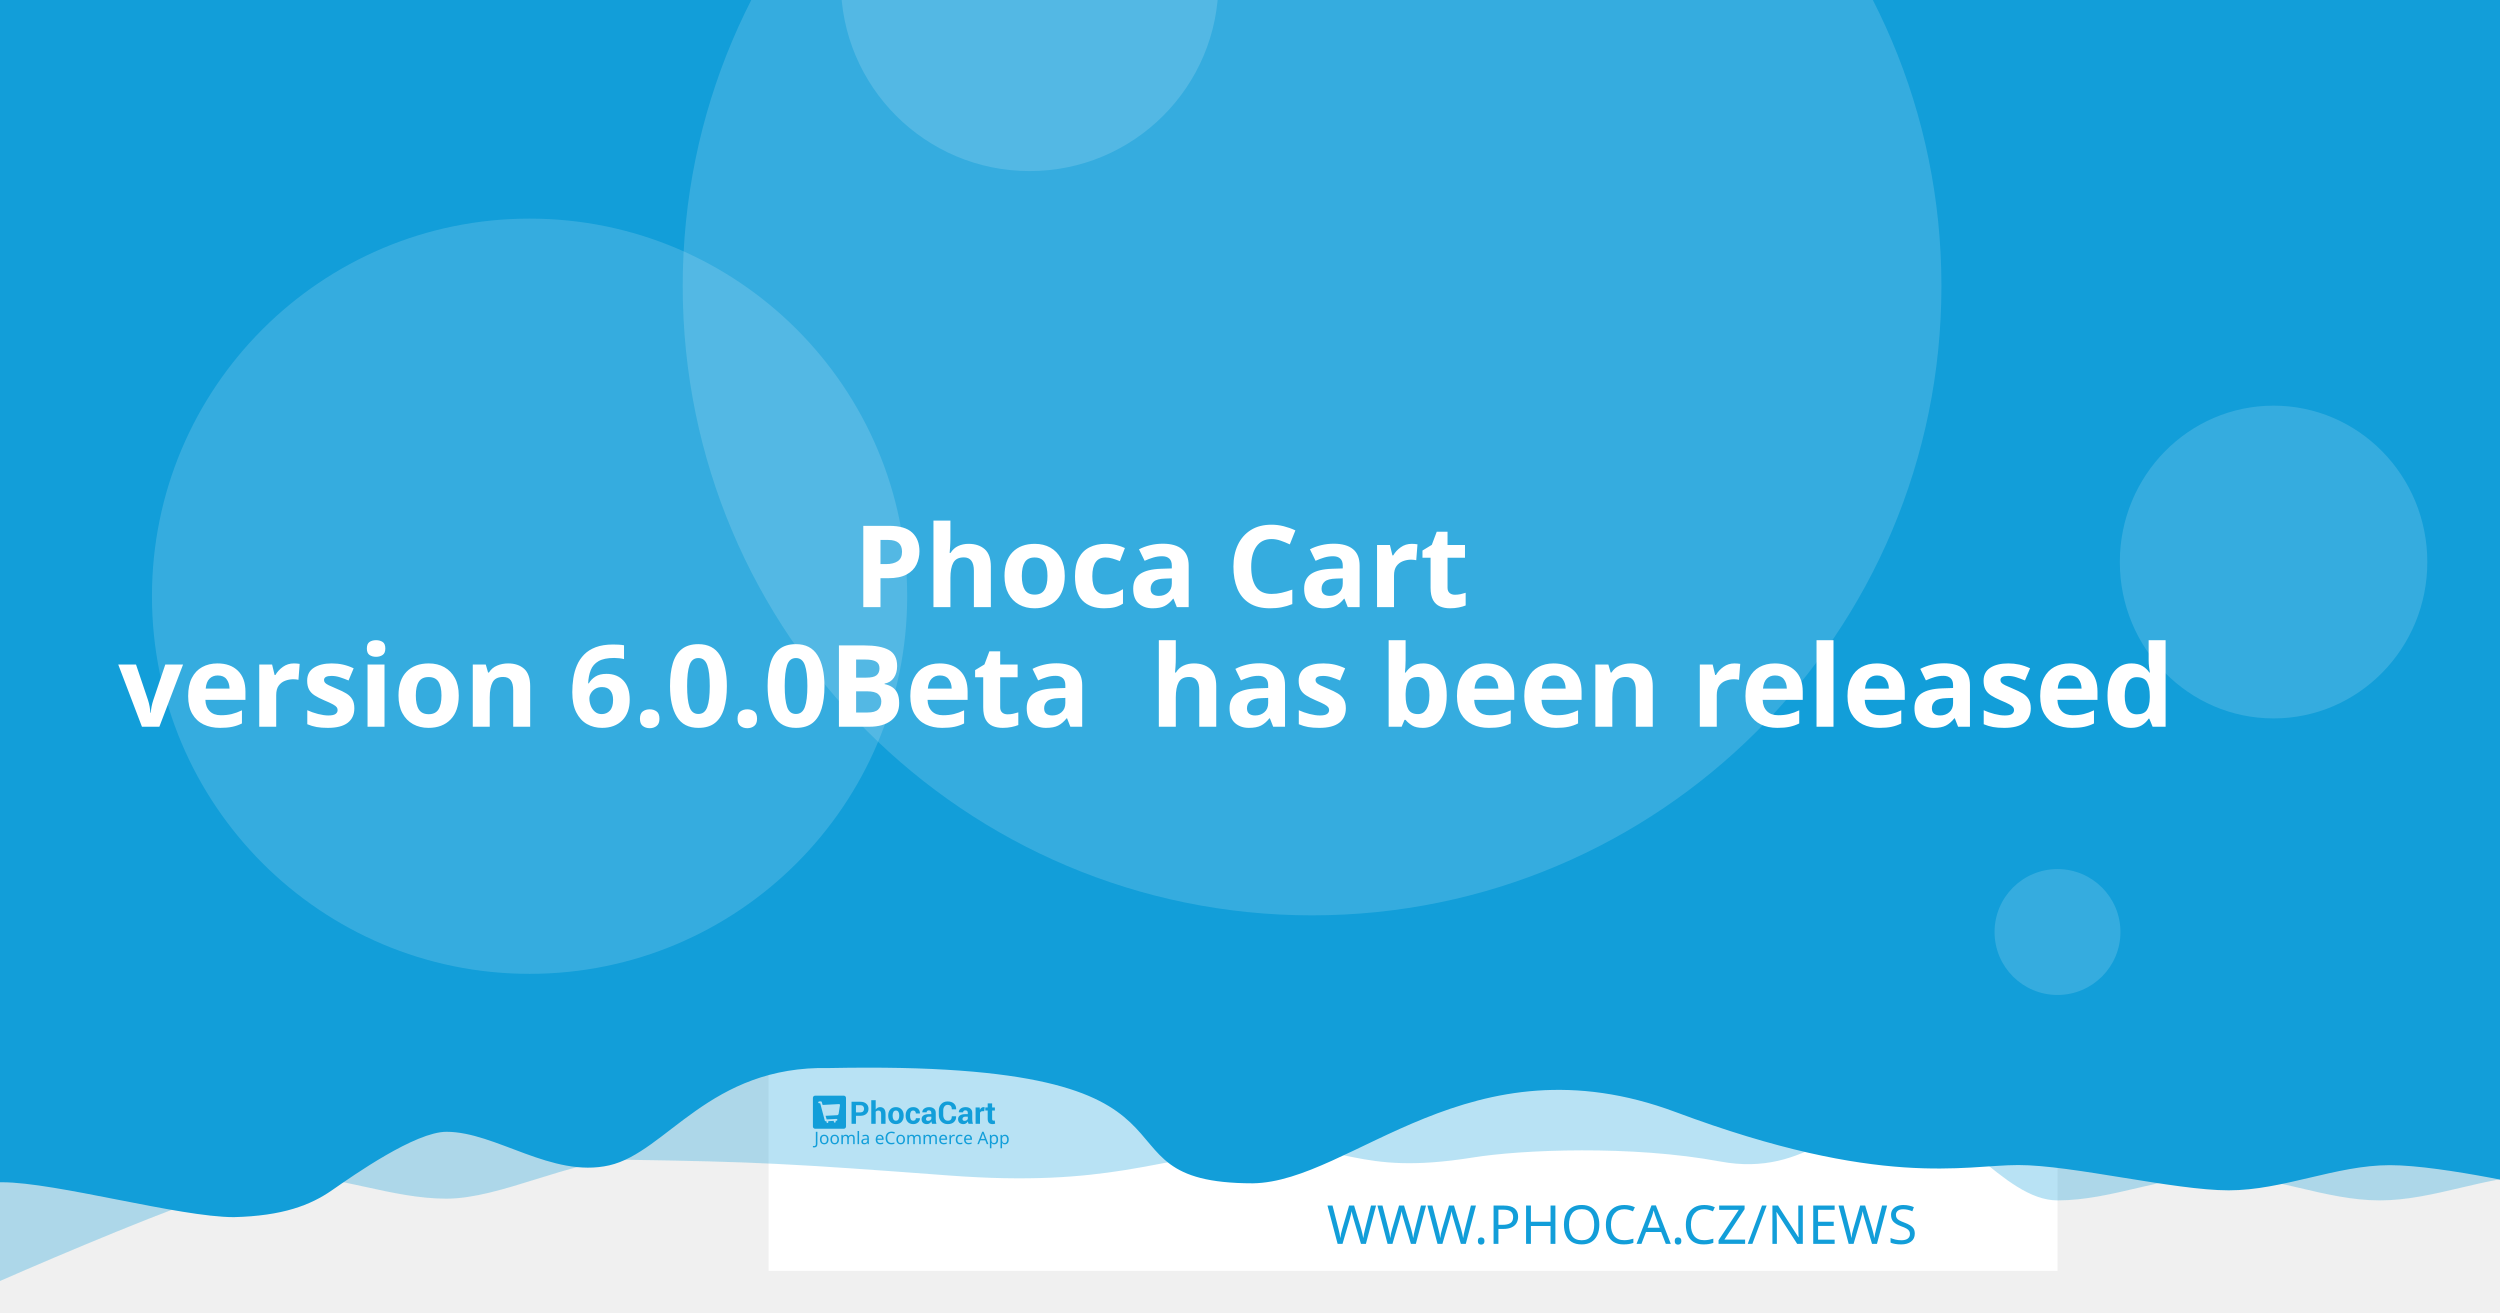
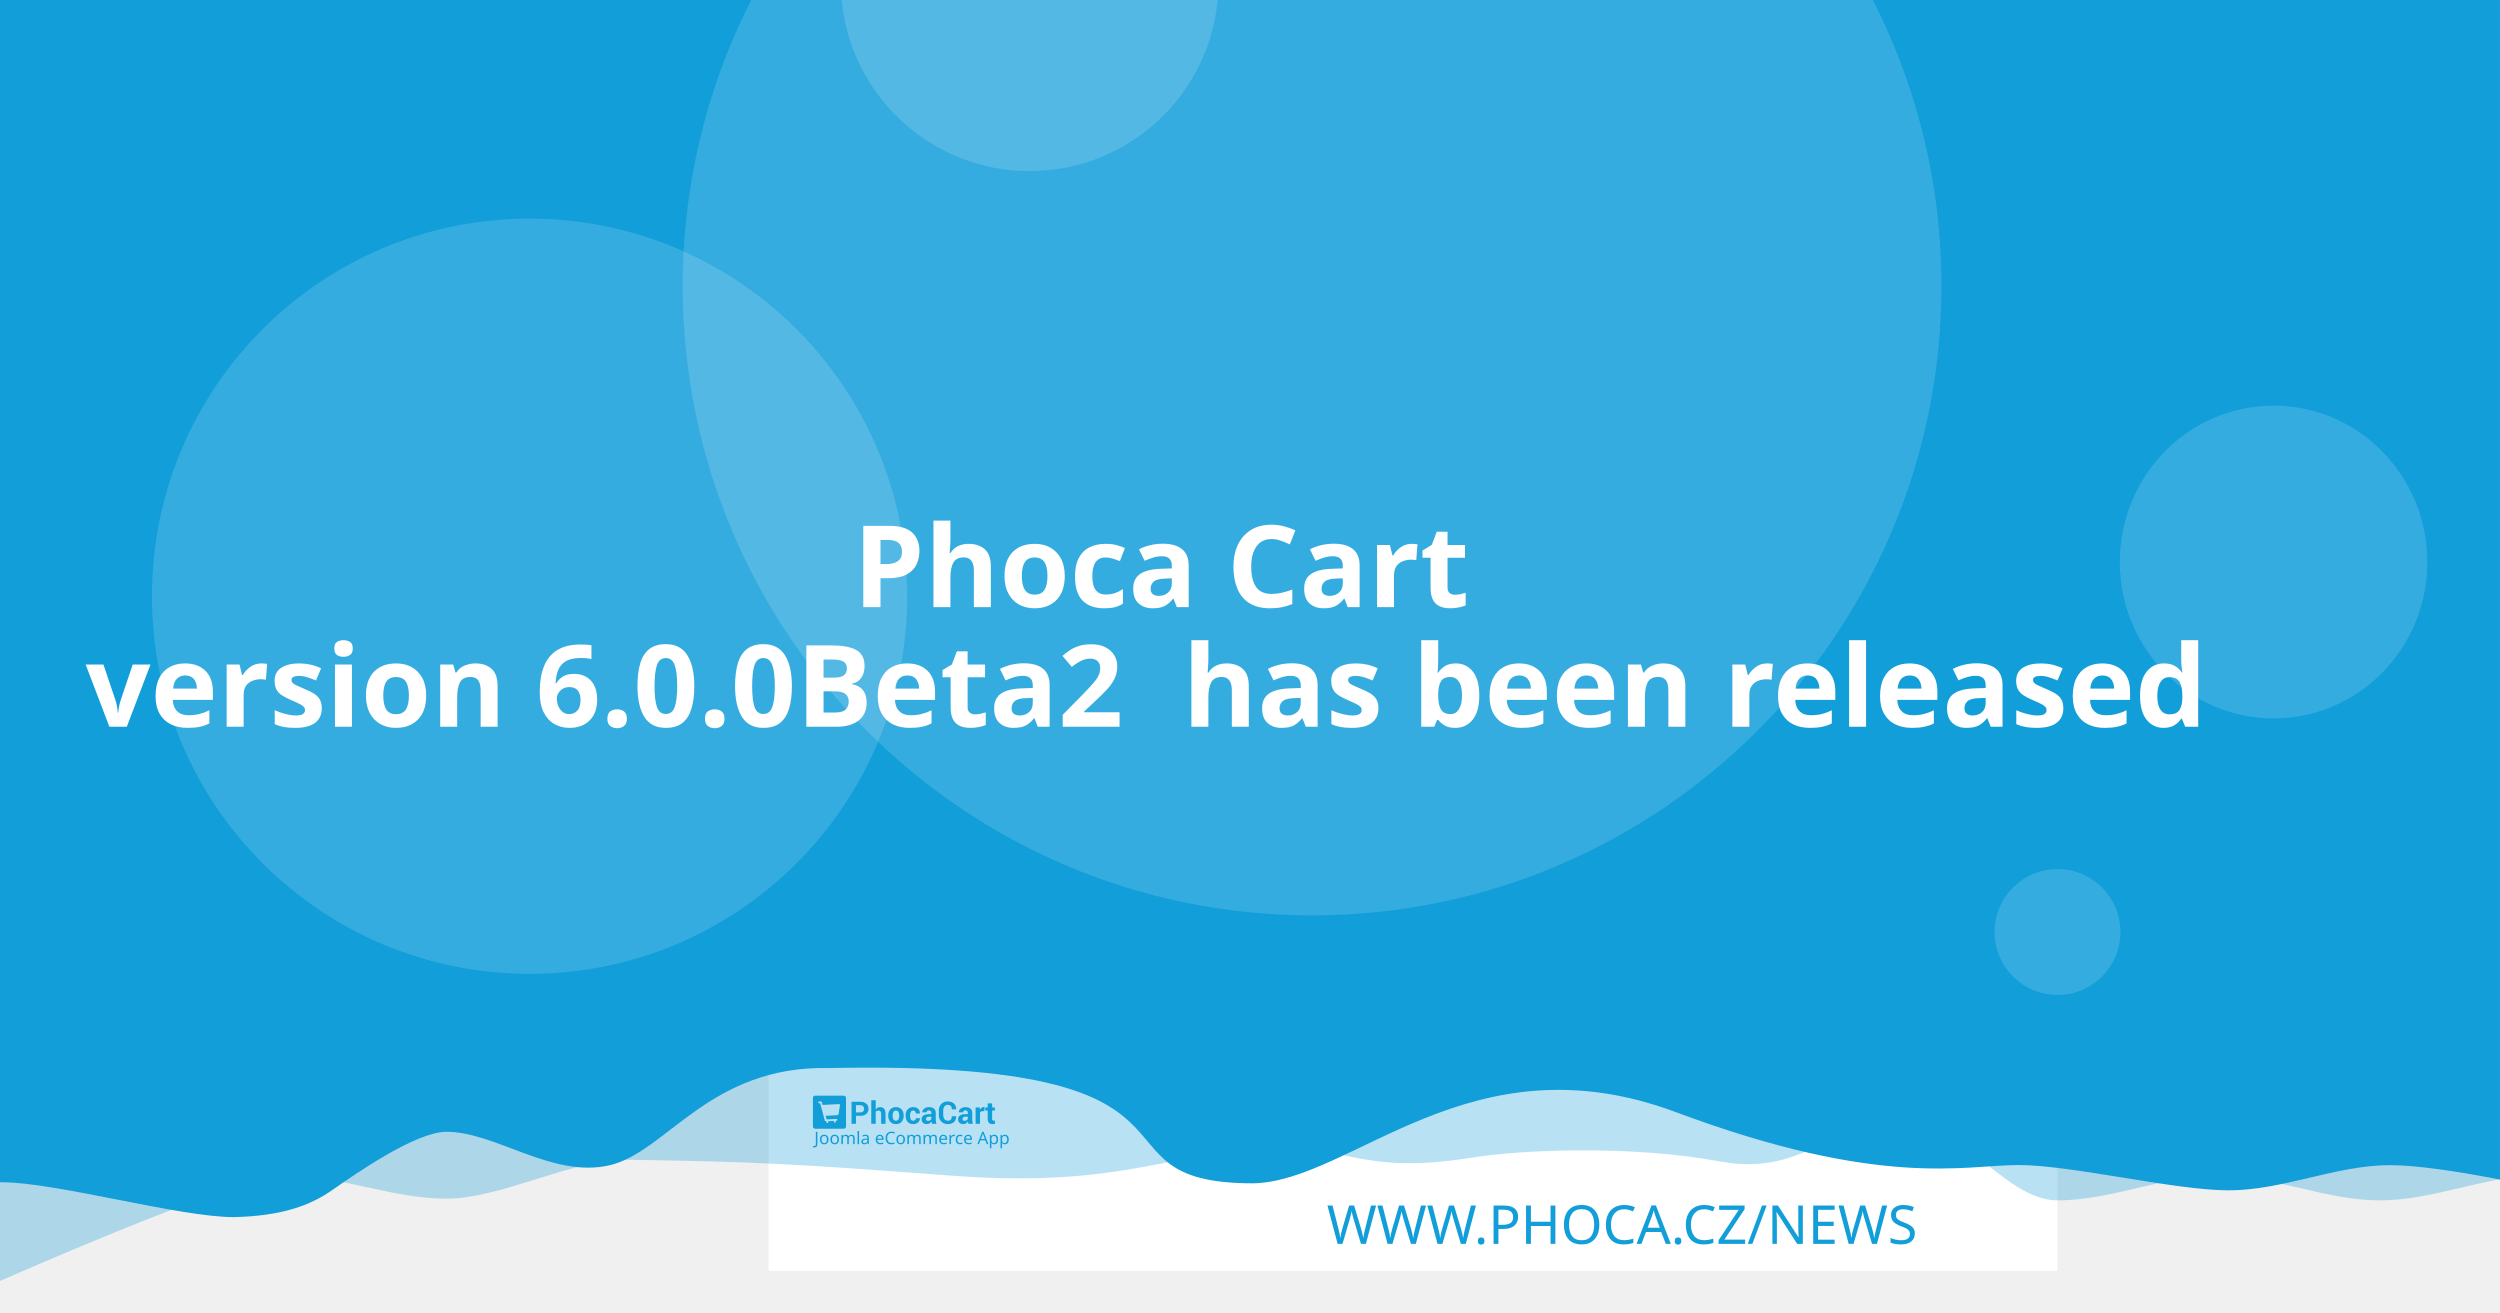
<svg xmlns="http://www.w3.org/2000/svg" width="1200" height="630" viewBox="0 0 1200 630" version="1.1" id="svg5">
  <defs id="defs2" />
  <g id="layer1">
    <path d="m 20.256,108.517 a 7.714,7.714 0 0 0 -7.714,7.714 v 97.981 a 7.714,7.714 0 0 0 7.714,7.714 h 97.976 a 7.714,7.714 0 0 0 7.714,-7.714 v -97.981 a 7.714,7.714 0 0 0 -7.714,-7.714 z m 19.435,19.56 c 0.714,-0.04 1.37,0.151 1.984,0.583 0.613,0.434 1.018,0.978 1.215,1.637 l 2.918,10.039 56.209,-2.948 c 1.002,-0.052 1.838,0.296 2.506,1.04 0.665,0.732 0.929,1.612 0.768,2.626 l -4.71,30.132 c -0.167,0.89 -0.688,1.809 -1.557,2.747 -0.869,0.95 -2.001,1.463 -3.38,1.537 l -39.707,2.079 3.671,12.389 33.562,-1.758 c 0.878,-0.049 1.633,0.215 2.28,0.783 0.632,0.583 0.971,1.312 1.019,2.19 0.046,0.878 -0.215,1.633 -0.783,2.28 -0.583,0.635 -1.312,0.974 -2.19,1.019 l -3.139,0.166 0.166,3.134 c 0.046,0.881 -0.215,1.638 -0.798,2.27 -0.571,0.647 -1.294,0.99 -2.174,1.034 -0.878,0.046 -1.635,-0.215 -2.27,-0.798 -0.647,-0.571 -0.984,-1.297 -1.03,-2.174 l -0.166,-3.134 -18.817,0.979 0.161,3.139 c 0.046,0.881 -0.212,1.638 -0.783,2.27 -0.583,0.647 -1.312,0.988 -2.19,1.034 -0.878,0.049 -1.633,-0.215 -2.28,-0.798 -0.635,-0.571 -0.974,-1.297 -1.019,-2.174 l -0.166,-3.139 -1.943,0.101 c -0.753,0.039 -1.441,-0.135 -2.079,-0.517 -0.623,-0.383 -1.068,-0.764 -1.341,-1.125 l -0.347,-0.613 -15.769,-59.624 -3.39,0.176 c -0.841,0.046 -1.586,-0.219 -2.245,-0.798 -0.659,-0.571 -1.009,-1.292 -1.055,-2.169 -0.046,-0.881 0.225,-1.635 0.824,-2.27 0.595,-0.647 1.308,-0.989 2.149,-1.034 z" style="fill:#ffffff;stroke-width:1.208;paint-order:stroke fill markers" id="path400" />
    <rect style="opacity:1;fill:#ffffff;stroke-width:6.042;stroke-linejoin:round;paint-order:stroke fill markers" id="rect723" width="618.676" height="618.676" x="368.924" y="-8.647" />
    <path id="rect4460" style="opacity:0.3;fill:#129ed9;fill-opacity:1;stroke-width:6.042;stroke-linejoin:round;paint-order:stroke fill markers" d="M 59.586,-3.814 H 1296.938 v 580.009 c 0,0 -51.556,-12.084 -77.334,-12.084 -25.778,0 -51.244,12.084 -77.335,12.084 -26.091,0 -51.556,-12.084 -77.334,-12.084 -25.778,0 -51.244,12.084 -77.335,12.084 -26.091,0 -50.615,-41.931 -76.393,-41.931 -25.778,0 -43.072,31.169 -85.504,23.256 -42.433,-7.913 -95.293,-5.729 -119.04,-1.869 -57.142,9.103 -59.508,-8.125 -105.573,-4.001 -46.065,4.124 -68.78,18.359 -145.373,12.602 -76.593,-5.757 -93.029,-6.595 -155.544,-7.578 -25.778,0 -59.826,18.693 -85.917,18.693 -26.091,0 -51.556,-11.254 -77.334,-11.254 -25.778,0 -172.338,66.428 -172.338,66.428 z" />
    <path id="rect4460-5" style="fill:#129ed9;fill-opacity:1;stroke-width:6.042;stroke-linejoin:round;paint-order:stroke fill markers" d="M -12.915,-8.647 H 1224.437 v 580.009 c 0,0 -51.556,-12.084 -77.334,-12.084 -25.778,0 -51.243,12.084 -77.334,12.084 -26.091,0 -75.228,-12.142 -101.006,-12.142 -25.778,0 -65.794,11.416 -164.408,-25.412 -98.613,-36.828 -155.373,33.433 -202.968,34.185 -85.545,-0.05 -3.558,-59.324 -203.248,-55.331 -57.687,-1.357 -78.127,40.433 -105.693,46.704 -27.566,6.271 -54.486,-16.105 -78.151,-16.105 -14.933,0 -44.462,20.77 -54.88,28.017 -10.418,7.247 -23.732,12.357 -47.124,12.95 -26.091,0 -85.565,-16.747 -111.343,-16.747 -25.778,0 -13.863,3.88 -13.863,3.88 z" />
    <circle style="opacity:0.15;fill:#ffffff;fill-opacity:1;stroke-width:6.042;stroke-linejoin:round;paint-order:stroke fill markers" id="path8376" cx="629.794" cy="137.279" r="302.088" />
    <text xml:space="preserve" style="font-style:normal;font-weight:normal;font-size:25.778px;line-height:1.25;font-family:sans-serif;fill:#129ed9;fill-opacity:1;stroke:none;stroke-width:1.208" x="953.817" y="597.071" id="text2910-3-7">
      <tspan id="tspan2908-6-5" x="953.817" y="597.071" style="font-style:normal;font-variant:normal;font-weight:300;font-stretch:normal;font-size:25.778px;font-family:Montserrat;-inkscape-font-specification:'Montserrat Light';text-align:end;text-anchor:end;fill:#129ed9;fill-opacity:1;stroke-width:1.208">WWW.PHOCA.CZ/NEWS</tspan>
    </text>
    <text xml:space="preserve" style="font-style:normal;font-variant:normal;font-weight:600;font-stretch:normal;font-size:54.666px;line-height:1.05;font-family:Rubik;-inkscape-font-specification:'Rubik Semi-Bold';fill:#ffffff;fill-opacity:1;stroke:none;stroke-width:1.577" x="600" y="234.034" id="text11252">
      <tspan x="600" y="234.034" id="tspan403" style="text-align:center;text-anchor:middle;stroke-width:1.577" />
      <tspan x="600" y="291.433" style="font-size:54.666px;text-align:center;text-anchor:middle;stroke-width:1.577" id="tspan444"> Phoca Cart</tspan>
-       <tspan x="600" y="348.833" id="tspan2906" style="font-size:54.666px;text-align:center;text-anchor:middle;stroke-width:1.577">version 6.0.0Beta
+       <tspan x="600" y="348.833" id="tspan2906" style="font-size:54.666px;text-align:center;text-anchor:middle;stroke-width:1.577">version 6.0.0Beta2
 has been released</tspan>
      <tspan x="600" y="406.232" id="tspan1994" style="font-size:54.666px;stroke-width:1.577" />
    </text>
    <circle style="opacity:0.15;fill:#ffffff;fill-opacity:1;stroke-width:6.042;stroke-linejoin:round;paint-order:stroke fill markers" id="path8376-9" cx="254.196" cy="286.191" r="181.253" />
    <circle style="opacity:0.15;fill:#ffffff;fill-opacity:1;stroke-width:6.042;stroke-linejoin:round;paint-order:stroke fill markers" id="path8376-6" cx="494.235" cy="-8.506" r="90.626" />
    <ellipse style="opacity:0.15;fill:#ffffff;fill-opacity:1;stroke-width:7.442;stroke-linejoin:round;paint-order:stroke fill markers" id="path8376-6-2" cx="1091.315" cy="269.776" rx="73.793" ry="75.059" />
    <g id="g8950" transform="matrix(0.360172,0,0,0.360172,498.6223,396.4642)" style="fill:#129ed9;fill-opacity:1;stroke-width:3.355">
      <g id="g895" transform="translate(-301.0409,359.4151)" style="fill:#129ed9;fill-opacity:1;stroke-width:3.355">
        <g transform="matrix(1.3333,0,0,-1.3333,-75.59,850.15)" fill="#ffffff" image-rendering="optimizeQuality" id="g280" style="clip-rule:evenodd;fill:#129ed9;fill-opacity:1;stroke-width:8.934;shape-rendering:geometricPrecision">
          <path d="m 99.728,617.49 v -7.994 h -4.423 v 22.031 h 8.784 c 2.532,0 4.527,-0.646 5.979,-1.937 1.452,-1.291 2.181,-2.99 2.181,-5.097 0,-2.107 -0.729,-3.801 -2.181,-5.082 -1.452,-1.281 -3.446,-1.921 -5.979,-1.921 z m 0,3.408 h 4.361 c 1.23,0 2.165,0.336 2.801,1.002 0.635,0.671 0.951,1.523 0.951,2.561 0,1.059 -0.315,1.932 -0.946,2.623 -0.63,0.687 -1.566,1.033 -2.806,1.033 H 99.728 Z" id="path262" style="fill:#129ed9;fill-opacity:1;stroke-width:3.355" />
          <path d="m 119.45,623.79 c 0.517,0.749 1.147,1.327 1.891,1.746 0.749,0.418 1.576,0.63 2.485,0.63 1.705,0 3.043,-0.568 4.02,-1.704 0.971,-1.131 1.457,-2.887 1.457,-5.252 v -9.714 h -4.418 v 9.76 c 0,1.276 -0.227,2.174 -0.677,2.706 -0.445,0.532 -1.116,0.795 -2.005,0.795 -0.605,0 -1.137,-0.108 -1.602,-0.325 -0.465,-0.217 -0.847,-0.522 -1.152,-0.919 v -12.017 h -4.418 v 23.611 h 4.418 z" id="path264" style="fill:#129ed9;fill-opacity:1;stroke-width:3.355" />
          <path d="m 131.96,617.83 c 0,2.438 0.682,4.436 2.046,5.996 1.359,1.554 3.25,2.334 5.663,2.334 2.418,0 4.315,-0.774 5.689,-2.329 1.375,-1.549 2.062,-3.553 2.062,-6.001 v -0.32 c 0,-2.458 -0.687,-4.462 -2.051,-6.011 -1.369,-1.544 -3.261,-2.319 -5.674,-2.319 -2.418,0 -4.315,0.775 -5.684,2.319 -1.364,1.549 -2.051,3.553 -2.051,6.011 z m 4.408,-0.31 c 0,-1.487 0.264,-2.68 0.785,-3.584 0.527,-0.899 1.375,-1.348 2.542,-1.348 1.142,0 1.979,0.454 2.506,1.358 0.532,0.904 0.796,2.097 0.796,3.574 v 0.315 c 0,1.446 -0.269,2.629 -0.801,3.542 -0.537,0.914 -1.38,1.374 -2.527,1.374 -1.142,0 -1.979,-0.46 -2.506,-1.379 -0.532,-0.919 -0.796,-2.102 -0.796,-3.537 z" id="path266" style="fill:#129ed9;fill-opacity:1;stroke-width:3.355" />
          <path d="m 157.01,612.59 c 0.79,0 1.421,0.227 1.891,0.682 0.475,0.454 0.713,1.064 0.713,1.828 h 4.015 l 0.041,-0.093 c 0.041,-1.653 -0.579,-3.037 -1.871,-4.152 -1.287,-1.116 -2.883,-1.673 -4.79,-1.673 -2.439,0 -4.325,0.769 -5.648,2.314 -1.318,1.544 -1.979,3.522 -1.979,5.944 v 0.449 c 0,2.412 0.656,4.395 1.974,5.944 1.317,1.554 3.198,2.329 5.638,2.329 2.02,0 3.648,-0.573 4.883,-1.725 1.235,-1.151 1.835,-2.664 1.793,-4.539 l -0.031,-0.088 h -4.026 c 0,0.842 -0.233,1.544 -0.698,2.107 -0.46,0.558 -1.101,0.837 -1.922,0.837 -1.168,0 -1.995,-0.454 -2.475,-1.358 -0.476,-0.904 -0.718,-2.071 -0.718,-3.496 v -0.454 c 0,-1.456 0.243,-2.628 0.718,-3.522 0.48,-0.888 1.312,-1.332 2.491,-1.332" id="path268" style="fill:#129ed9;fill-opacity:1;stroke-width:3.355" />
          <path d="m 175.8,609.49 c -0.165,0.372 -0.305,0.764 -0.419,1.183 -0.119,0.413 -0.202,0.837 -0.248,1.27 -0.455,-0.8 -1.054,-1.456 -1.798,-1.978 -0.739,-0.521 -1.628,-0.785 -2.656,-0.785 -1.715,0 -3.038,0.439 -3.963,1.322 -0.93,0.883 -1.395,2.086 -1.395,3.604 0,1.606 0.62,2.845 1.855,3.729 1.235,0.883 3.038,1.322 5.41,1.322 h 2.47 v 1.301 c 0,0.785 -0.207,1.394 -0.62,1.828 -0.413,0.434 -1.023,0.651 -1.834,0.651 -0.713,0 -1.266,-0.175 -1.653,-0.522 -0.393,-0.346 -0.584,-0.826 -0.584,-1.446 l -4.268,0.016 -0.016,0.093 c -0.072,1.379 0.527,2.572 1.798,3.579 1.271,1.002 2.946,1.503 5.013,1.503 1.958,0 3.545,-0.496 4.769,-1.492 1.22,-0.992 1.829,-2.406 1.829,-4.24 v -6.76 c 0,-0.769 0.062,-1.492 0.176,-2.164 0.119,-0.676 0.299,-1.348 0.553,-2.014 z m -4.046,2.943 c 0.78,0 1.468,0.191 2.077,0.574 0.605,0.382 1.013,0.826 1.225,1.332 v 2.308 h -2.47 c -0.935,0 -1.648,-0.232 -2.134,-0.702 -0.481,-0.47 -0.724,-1.033 -0.724,-1.699 0,-0.542 0.181,-0.981 0.542,-1.312 0.367,-0.336 0.858,-0.501 1.483,-0.501" id="path270" style="fill:#129ed9;fill-opacity:1;stroke-width:3.355" />
          <path d="m 199.84,617.01 0.031,-0.088 c 0.041,-2.37 -0.682,-4.25 -2.17,-5.645 -1.488,-1.394 -3.555,-2.091 -6.201,-2.091 -2.656,0 -4.811,0.852 -6.464,2.556 -1.653,1.704 -2.486,3.894 -2.486,6.579 v 4.369 c 0,2.67 0.812,4.86 2.424,6.574 1.617,1.715 3.715,2.572 6.299,2.572 2.723,0 4.852,-0.697 6.386,-2.097 1.535,-1.399 2.284,-3.305 2.243,-5.717 l -0.031,-0.088 h -4.299 c 0,1.451 -0.346,2.561 -1.044,3.336 -0.698,0.769 -1.783,1.157 -3.255,1.157 -1.323,0 -2.372,-0.537 -3.147,-1.606 -0.78,-1.074 -1.168,-2.438 -1.168,-4.1 v -4.39 c 0,-1.683 0.408,-3.057 1.225,-4.131 0.822,-1.069 1.922,-1.606 3.317,-1.606 1.38,0 2.403,0.372 3.064,1.11 0.661,0.744 0.992,1.844 0.992,3.305 z" id="path272" style="fill:#129ed9;fill-opacity:1;stroke-width:3.355" />
          <path d="m 212.27,609.49 c -0.165,0.372 -0.305,0.764 -0.419,1.183 -0.119,0.413 -0.202,0.837 -0.248,1.27 -0.455,-0.8 -1.054,-1.456 -1.798,-1.978 -0.739,-0.521 -1.628,-0.785 -2.656,-0.785 -1.716,0 -3.038,0.439 -3.963,1.322 -0.93,0.883 -1.395,2.086 -1.395,3.604 0,1.606 0.62,2.845 1.855,3.729 1.235,0.883 3.039,1.322 5.41,1.322 h 2.47 v 1.301 c 0,0.785 -0.207,1.394 -0.62,1.828 -0.413,0.434 -1.023,0.651 -1.834,0.651 -0.713,0 -1.266,-0.175 -1.654,-0.522 -0.393,-0.346 -0.584,-0.826 -0.584,-1.446 l -4.268,0.016 -0.016,0.093 c -0.072,1.379 0.527,2.572 1.798,3.579 1.271,1.002 2.945,1.503 5.013,1.503 1.958,0 3.545,-0.496 4.769,-1.492 1.22,-0.992 1.829,-2.406 1.829,-4.24 v -6.76 c 0,-0.769 0.062,-1.492 0.176,-2.164 0.119,-0.676 0.3,-1.348 0.553,-2.014 z m -4.046,2.943 c 0.78,0 1.468,0.191 2.077,0.574 0.605,0.382 1.013,0.826 1.224,1.332 v 2.308 h -2.47 c -0.935,0 -1.649,-0.232 -2.134,-0.702 -0.481,-0.47 -0.723,-1.033 -0.723,-1.699 0,-0.542 0.181,-0.981 0.542,-1.312 0.367,-0.336 0.858,-0.501 1.483,-0.501" id="path274" style="fill:#129ed9;fill-opacity:1;stroke-width:3.355" />
          <path d="m 227.92,622.06 -1.617,0.046 c -0.656,0 -1.199,-0.134 -1.623,-0.408 -0.423,-0.274 -0.744,-0.656 -0.966,-1.152 v -11.052 h -4.408 v 16.36 h 4.103 l 0.196,-2.422 c 0.382,0.857 0.883,1.528 1.494,2.009 0.61,0.48 1.312,0.723 2.108,0.723 0.223,0 0.429,-0.015 0.615,-0.052 0.186,-0.036 0.377,-0.077 0.568,-0.129 z" id="path276" style="fill:#129ed9;fill-opacity:1;stroke-width:3.355" />
          <path d="m 235.83,629.86 v -4.007 h 2.754 v -3.099 H 235.83 v -8.33 c 0,-0.635 0.129,-1.09 0.393,-1.363 0.263,-0.274 0.615,-0.408 1.059,-0.408 0.232,0 0.434,0.01 0.599,0.036 0.166,0.026 0.362,0.072 0.579,0.129 l 0.383,-3.181 c -0.445,-0.155 -0.878,-0.268 -1.302,-0.341 -0.424,-0.078 -0.884,-0.114 -1.38,-0.114 -1.524,0 -2.697,0.418 -3.519,1.255 -0.822,0.837 -1.235,2.159 -1.235,3.977 v 8.34 h -2.392 v 3.099 h 2.392 v 4.007 z" id="path278" style="fill:#129ed9;fill-opacity:1;stroke-width:3.355" />
        </g>
        <g fill="#ffffff" fill-rule="evenodd" image-rendering="optimizeQuality" stroke-width="1.934" aria-label="Joomla eCommerce App" id="g318" style="clip-rule:evenodd;fill:#129ed9;fill-opacity:1;shape-rendering:geometricPrecision">
          <path d="M 1.704,69 Q 1.151,69 0.736,68.908 0.321,68.839 -0.002,68.7 v -1.752 q 0.369,0.092 0.784,0.161 0.415,0.069 0.876,0.069 0.576,0 1.083,-0.231 0.53,-0.231 0.853,-0.807 0.323,-0.576 0.323,-1.614 v -16.368 h 2.075 v 16.206 q 0,2.374 -1.176,3.504 -1.176,1.13 -3.112,1.13 z" id="path282" style="fill:#129ed9;fill-opacity:1;stroke-width:1.934" />
          <path d="m 20.792,58.419 q 0,3.066 -1.568,4.749 -1.545,1.683 -4.196,1.683 -1.637,0 -2.928,-0.738 -1.268,-0.761 -2.006,-2.19 -0.738,-1.452 -0.738,-3.504 0,-3.066 1.545,-4.726 1.545,-1.66 4.196,-1.66 1.683,0 2.951,0.761 1.291,0.738 2.006,2.167 0.738,1.406 0.738,3.458 z m -9.336,0 q 0,2.19 0.853,3.481 0.876,1.268 2.766,1.268 1.867,0 2.743,-1.268 0.876,-1.291 0.876,-3.481 0,-2.19 -0.876,-3.435 -0.876,-1.245 -2.766,-1.245 -1.89,0 -2.743,1.245 -0.853,1.245 -0.853,3.435 z" id="path284" style="fill:#129ed9;fill-opacity:1;stroke-width:1.934" />
          <path d="m 34.739,58.419 q 0,3.066 -1.568,4.749 -1.545,1.683 -4.196,1.683 -1.637,0 -2.928,-0.738 -1.268,-0.761 -2.006,-2.19 -0.738,-1.452 -0.738,-3.504 0,-3.066 1.545,-4.726 1.545,-1.66 4.196,-1.66 1.683,0 2.951,0.761 1.291,0.738 2.006,2.167 0.738,1.406 0.738,3.458 z m -9.336,0 q 0,2.19 0.853,3.481 0.876,1.268 2.766,1.268 1.867,0 2.743,-1.268 0.876,-1.291 0.876,-3.481 0,-2.19 -0.876,-3.435 -0.876,-1.245 -2.766,-1.245 -1.89,0 -2.743,1.245 -0.853,1.245 -0.853,3.435 z" id="path286" style="fill:#129ed9;fill-opacity:1;stroke-width:1.934" />
          <path d="m 51.499,52.033 q 2.098,0 3.135,1.083 1.037,1.06 1.037,3.458 V 64.62 H 53.666 v -7.953 q 0,-2.928 -2.513,-2.928 -1.798,0 -2.582,1.037 -0.761,1.037 -0.761,3.02 V 64.62 h -2.006 v -7.953 q 0,-2.928 -2.536,-2.928 -1.867,0 -2.582,1.153 -0.715,1.153 -0.715,3.32 v 6.409 h -2.029 v -12.356 h 1.637 l 0.3,1.683 h 0.115 q 0.576,-0.968 1.545,-1.429 0.991,-0.484 2.098,-0.484 2.905,0 3.781,2.075 h 0.115 q 0.622,-1.06 1.683,-1.568 1.083,-0.507 2.282,-0.507 z" id="path288" style="fill:#129ed9;fill-opacity:1;stroke-width:1.934" />
          <path d="M 61.527,64.62 H 59.498 V 47.1 h 2.029 z" id="path290" style="fill:#129ed9;fill-opacity:1;stroke-width:1.934" />
          <path d="m 70.126,52.056 q 2.259,0 3.343,0.991 1.083,0.991 1.083,3.158 v 8.414 h -1.475 l -0.392,-1.752 h -0.092 q -0.807,1.014 -1.706,1.498 -0.876,0.484 -2.444,0.484 -1.683,0 -2.789,-0.876 -1.107,-0.899 -1.107,-2.789 0,-1.844 1.452,-2.836 1.452,-1.014 4.472,-1.107 l 2.098,-0.069 v -0.738 q 0,-1.545 -0.669,-2.144 -0.669,-0.599 -1.89,-0.599 -0.968,0 -1.844,0.3 -0.876,0.277 -1.637,0.645 l -0.622,-1.522 q 0.807,-0.438 1.913,-0.738 1.107,-0.323 2.305,-0.323 z m 0.599,6.593 q -2.305,0.092 -3.204,0.738 -0.876,0.645 -0.876,1.821 0,1.037 0.622,1.522 0.645,0.484 1.637,0.484 1.568,0 2.605,-0.853 1.037,-0.876 1.037,-2.674 v -1.107 z" id="path292" style="fill:#129ed9;fill-opacity:1;stroke-width:1.934" />
          <path d="m 89.144,52.033 q 1.591,0 2.72,0.692 1.153,0.692 1.752,1.96 0.622,1.245 0.622,2.928 v 1.222 h -8.46 q 0.046,2.098 1.06,3.204 1.037,1.083 2.882,1.083 1.176,0 2.075,-0.207 0.922,-0.231 1.89,-0.645 v 1.775 q -0.945,0.415 -1.867,0.599 -0.922,0.207 -2.19,0.207 -1.752,0 -3.112,-0.715 -1.337,-0.715 -2.098,-2.121 -0.738,-1.429 -0.738,-3.481 0,-2.029 0.669,-3.481 0.692,-1.452 1.913,-2.236 1.245,-0.784 2.882,-0.784 z m -0.023,1.66 q -1.452,0 -2.305,0.945 -0.83,0.922 -0.991,2.582 h 6.293 q -0.023,-1.568 -0.738,-2.536 -0.715,-0.991 -2.259,-0.991 z" id="path294" style="fill:#129ed9;fill-opacity:1;stroke-width:1.934" />
          <path d="m 104.71,49.751 q -2.651,0 -4.173,1.775 -1.522,1.775 -1.522,4.864 0,3.066 1.406,4.864 1.429,1.775 4.265,1.775 1.083,0 2.052,-0.184 0.968,-0.184 1.89,-0.461 v 1.798 q -0.922,0.346 -1.913,0.507 -0.968,0.161 -2.328,0.161 -2.513,0 -4.196,-1.037 -1.683,-1.037 -2.536,-2.951 -0.83,-1.913 -0.83,-4.495 0,-2.49 0.899,-4.38 0.922,-1.913 2.697,-2.974 1.775,-1.083 4.311,-1.083 2.605,0 4.541,0.968 l -0.83,1.752 q -0.761,-0.346 -1.706,-0.622 -0.922,-0.277 -2.029,-0.277 z" id="path296" style="fill:#129ed9;fill-opacity:1;stroke-width:1.934" />
          <path d="m 122.69,58.419 q 0,3.066 -1.568,4.749 -1.545,1.683 -4.196,1.683 -1.637,0 -2.928,-0.738 -1.268,-0.761 -2.006,-2.19 -0.738,-1.452 -0.738,-3.504 0,-3.066 1.545,-4.726 1.545,-1.66 4.196,-1.66 1.683,0 2.951,0.761 1.291,0.738 2.006,2.167 0.738,1.406 0.738,3.458 z m -9.336,0 q 0,2.19 0.853,3.481 0.876,1.268 2.766,1.268 1.867,0 2.743,-1.268 0.876,-1.291 0.876,-3.481 0,-2.19 -0.876,-3.435 -0.876,-1.245 -2.766,-1.245 -1.89,0 -2.743,1.245 -0.853,1.245 -0.853,3.435 z" id="path298" style="fill:#129ed9;fill-opacity:1;stroke-width:1.934" />
          <path d="m 139.45,52.033 q 2.098,0 3.135,1.083 1.037,1.06 1.037,3.458 V 64.62 h -2.006 v -7.953 q 0,-2.928 -2.513,-2.928 -1.798,0 -2.582,1.037 -0.761,1.037 -0.761,3.02 V 64.62 h -2.006 v -7.953 q 0,-2.928 -2.536,-2.928 -1.867,0 -2.582,1.153 -0.715,1.153 -0.715,3.32 v 6.409 h -2.029 v -12.356 h 1.637 l 0.3,1.683 h 0.115 q 0.576,-0.968 1.545,-1.429 0.991,-0.484 2.098,-0.484 2.905,0 3.781,2.075 h 0.115 q 0.622,-1.06 1.683,-1.568 1.083,-0.507 2.282,-0.507 z" id="path300" style="fill:#129ed9;fill-opacity:1;stroke-width:1.934" />
          <path d="m 161,52.033 q 2.098,0 3.135,1.083 1.037,1.06 1.037,3.458 V 64.62 h -2.006 v -7.953 q 0,-2.928 -2.513,-2.928 -1.798,0 -2.582,1.037 -0.761,1.037 -0.761,3.02 V 64.62 h -2.006 v -7.953 q 0,-2.928 -2.536,-2.928 -1.867,0 -2.582,1.153 -0.715,1.153 -0.715,3.32 v 6.409 h -2.029 v -12.356 h 1.637 l 0.3,1.683 h 0.115 q 0.576,-0.968 1.545,-1.429 0.991,-0.484 2.098,-0.484 2.905,0 3.781,2.075 h 0.115 q 0.622,-1.06 1.683,-1.568 1.083,-0.507 2.282,-0.507 z" id="path302" style="fill:#129ed9;fill-opacity:1;stroke-width:1.934" />
          <path d="m 173.77,52.033 q 1.591,0 2.72,0.692 1.153,0.692 1.752,1.96 0.622,1.245 0.622,2.928 v 1.222 h -8.46 q 0.046,2.098 1.06,3.204 1.037,1.083 2.882,1.083 1.176,0 2.075,-0.207 0.922,-0.231 1.89,-0.645 v 1.775 q -0.945,0.415 -1.867,0.599 -0.922,0.207 -2.19,0.207 -1.752,0 -3.112,-0.715 -1.337,-0.715 -2.098,-2.121 -0.738,-1.429 -0.738,-3.481 0,-2.029 0.669,-3.481 0.692,-1.452 1.913,-2.236 1.245,-0.784 2.882,-0.784 z m -0.023,1.66 q -1.452,0 -2.305,0.945 -0.83,0.922 -0.991,2.582 h 6.293 q -0.023,-1.568 -0.738,-2.536 -0.715,-0.991 -2.259,-0.991 z" id="path304" style="fill:#129ed9;fill-opacity:1;stroke-width:1.934" />
          <path d="m 187.76,52.033 q 0.346,0 0.738,0.046 0.415,0.023 0.715,0.092 l -0.254,1.867 q -0.3,-0.069 -0.669,-0.115 -0.346,-0.046 -0.669,-0.046 -0.945,0 -1.775,0.53 -0.83,0.507 -1.337,1.452 -0.484,0.922 -0.484,2.167 v 6.593 h -2.029 v -12.356 h 1.66 l 0.231,2.259 h 0.092 q 0.599,-1.014 1.545,-1.752 0.945,-0.738 2.236,-0.738 z" id="path306" style="fill:#129ed9;fill-opacity:1;stroke-width:1.934" />
          <path d="m 196.02,64.851 q -1.637,0 -2.928,-0.669 -1.268,-0.669 -2.006,-2.075 -0.715,-1.406 -0.715,-3.596 0,-2.282 0.761,-3.712 0.761,-1.429 2.052,-2.098 1.314,-0.669 2.974,-0.669 0.945,0 1.821,0.207 0.876,0.184 1.429,0.461 l -0.622,1.683 q -0.553,-0.207 -1.291,-0.392 -0.738,-0.184 -1.383,-0.184 -3.642,0 -3.642,4.68 0,2.236 0.876,3.435 0.899,1.176 2.651,1.176 1.014,0 1.775,-0.207 0.784,-0.207 1.429,-0.507 v 1.798 q -0.622,0.323 -1.383,0.484 -0.738,0.184 -1.798,0.184 z" id="path308" style="fill:#129ed9;fill-opacity:1;stroke-width:1.934" />
          <path d="m 206.9,52.033 q 1.591,0 2.72,0.692 1.153,0.692 1.752,1.96 0.622,1.245 0.622,2.928 v 1.222 h -8.46 q 0.046,2.098 1.06,3.204 1.037,1.083 2.882,1.083 1.176,0 2.075,-0.207 0.922,-0.231 1.89,-0.645 v 1.775 q -0.945,0.415 -1.867,0.599 -0.922,0.207 -2.19,0.207 -1.752,0 -3.112,-0.715 -1.337,-0.715 -2.098,-2.121 -0.738,-1.429 -0.738,-3.481 0,-2.029 0.669,-3.481 0.692,-1.452 1.913,-2.236 1.245,-0.784 2.882,-0.784 z m -0.023,1.66 q -1.452,0 -2.305,0.945 -0.83,0.922 -0.991,2.582 h 6.293 q -0.023,-1.568 -0.738,-2.536 -0.715,-0.991 -2.259,-0.991 z" id="path310" style="fill:#129ed9;fill-opacity:1;stroke-width:1.934" />
          <path d="m 231.73,64.62 -1.983,-5.095 h -6.524 l -1.96,5.095 h -2.098 l 6.432,-16.529 h 1.867 l 6.409,16.529 z m -4.449,-11.918 q -0.069,-0.184 -0.231,-0.669 -0.161,-0.484 -0.323,-0.991 -0.138,-0.53 -0.231,-0.807 -0.161,0.715 -0.369,1.406 -0.207,0.669 -0.346,1.06 l -1.867,4.979 h 5.21 z" id="path312" style="fill:#129ed9;fill-opacity:1;stroke-width:1.934" />
          <path d="m 241.73,52.033 q 2.282,0 3.665,1.591 1.406,1.591 1.406,4.795 0,3.158 -1.406,4.795 -1.383,1.637 -3.688,1.637 -1.429,0 -2.374,-0.53 -0.922,-0.553 -1.452,-1.268 h -0.138 q 0.046,0.392 0.092,0.991 0.046,0.599 0.046,1.037 v 5.072 h -2.029 v -17.889 h 1.66 l 0.277,1.683 h 0.092 q 0.553,-0.807 1.452,-1.36 0.899,-0.553 2.397,-0.553 z m -0.369,1.706 q -1.89,0 -2.674,1.06 -0.761,1.06 -0.807,3.227 v 0.392 q 0,2.282 0.738,3.527 0.761,1.222 2.789,1.222 1.13,0 1.844,-0.622 0.738,-0.622 1.083,-1.683 0.369,-1.083 0.369,-2.467 0,-2.121 -0.83,-3.389 -0.807,-1.268 -2.513,-1.268 z" id="path314" style="fill:#129ed9;fill-opacity:1;stroke-width:1.934" />
          <path d="m 255.91,52.033 q 2.282,0 3.665,1.591 1.406,1.591 1.406,4.795 0,3.158 -1.406,4.795 -1.383,1.637 -3.688,1.637 -1.429,0 -2.374,-0.53 -0.922,-0.553 -1.452,-1.268 h -0.138 q 0.046,0.392 0.092,0.991 0.046,0.599 0.046,1.037 v 5.072 h -2.029 v -17.889 h 1.66 l 0.277,1.683 h 0.092 q 0.553,-0.807 1.452,-1.36 0.899,-0.553 2.397,-0.553 z m -0.369,1.706 q -1.89,0 -2.674,1.06 -0.761,1.06 -0.807,3.227 v 0.392 q 0,2.282 0.738,3.527 0.761,1.222 2.789,1.222 1.13,0 1.844,-0.622 0.738,-0.622 1.083,-1.683 0.369,-1.083 0.369,-2.467 0,-2.121 -0.83,-3.389 -0.807,-1.268 -2.513,-1.268 z" id="path316" style="fill:#129ed9;fill-opacity:1;stroke-width:1.934" />
        </g>
        <path d="M 3,0 A 3,3 0 0 0 0,3 v 38.107 a 3,3 0 0 0 3,3 h 38.105 a 3,3 0 0 0 3,-3 V 3 a 3,3 0 0 0 -3,-3 z m 7.559,7.607 c 0.278,-0.015 0.533,0.059 0.771,0.227 0.239,0.169 0.396,0.38 0.473,0.637 l 1.135,3.904 21.861,-1.147 c 0.39,-0.02 0.715,0.115 0.975,0.404 0.259,0.285 0.361,0.627 0.299,1.022 l -1.832,11.719 c -0.065,0.346 -0.268,0.703 -0.605,1.068 -0.338,0.37 -0.778,0.569 -1.315,0.598 l -15.443,0.809 1.428,4.818 13.053,-0.684 c 0.341,-0.019 0.635,0.084 0.887,0.305 0.246,0.227 0.378,0.51 0.396,0.852 0.018,0.341 -0.084,0.635 -0.305,0.887 -0.227,0.247 -0.51,0.379 -0.852,0.396 l -1.221,0.064 0.064,1.219 c 0.018,0.343 -0.084,0.637 -0.311,0.883 -0.222,0.252 -0.503,0.385 -0.846,0.402 -0.341,0.018 -0.636,-0.084 -0.883,-0.311 -0.252,-0.222 -0.383,-0.504 -0.4,-0.846 l -0.064,-1.219 -7.318,0.381 0.062,1.221 c 0.018,0.343 -0.083,0.637 -0.305,0.883 -0.227,0.252 -0.51,0.384 -0.852,0.402 -0.341,0.019 -0.635,-0.084 -0.887,-0.311 -0.247,-0.222 -0.379,-0.504 -0.396,-0.846 l -0.064,-1.221 -0.756,0.039 c -0.293,0.015 -0.561,-0.052 -0.809,-0.201 -0.242,-0.149 -0.415,-0.297 -0.521,-0.438 l -0.135,-0.238 -6.133,-23.189 -1.318,0.068 C 8.066,10.184 7.776,10.082 7.52,9.856 7.263,9.634 7.127,9.354 7.11,9.012 7.092,8.67 7.197,8.377 7.43,8.13 7.661,7.878 7.939,7.745 8.266,7.727 Z" fill="#ffffff" style="fill:#129ed9;fill-opacity:1;stroke-width:8.934;paint-order:stroke fill markers" id="path334" />
      </g>
    </g>
    <circle style="opacity:0.15;fill:#ffffff;fill-opacity:1;stroke-width:6.042;stroke-linejoin:round;paint-order:stroke fill markers" id="path8376-6-2-1" cx="987.6" cy="447.37" r="30.209" />
  </g>
</svg>
